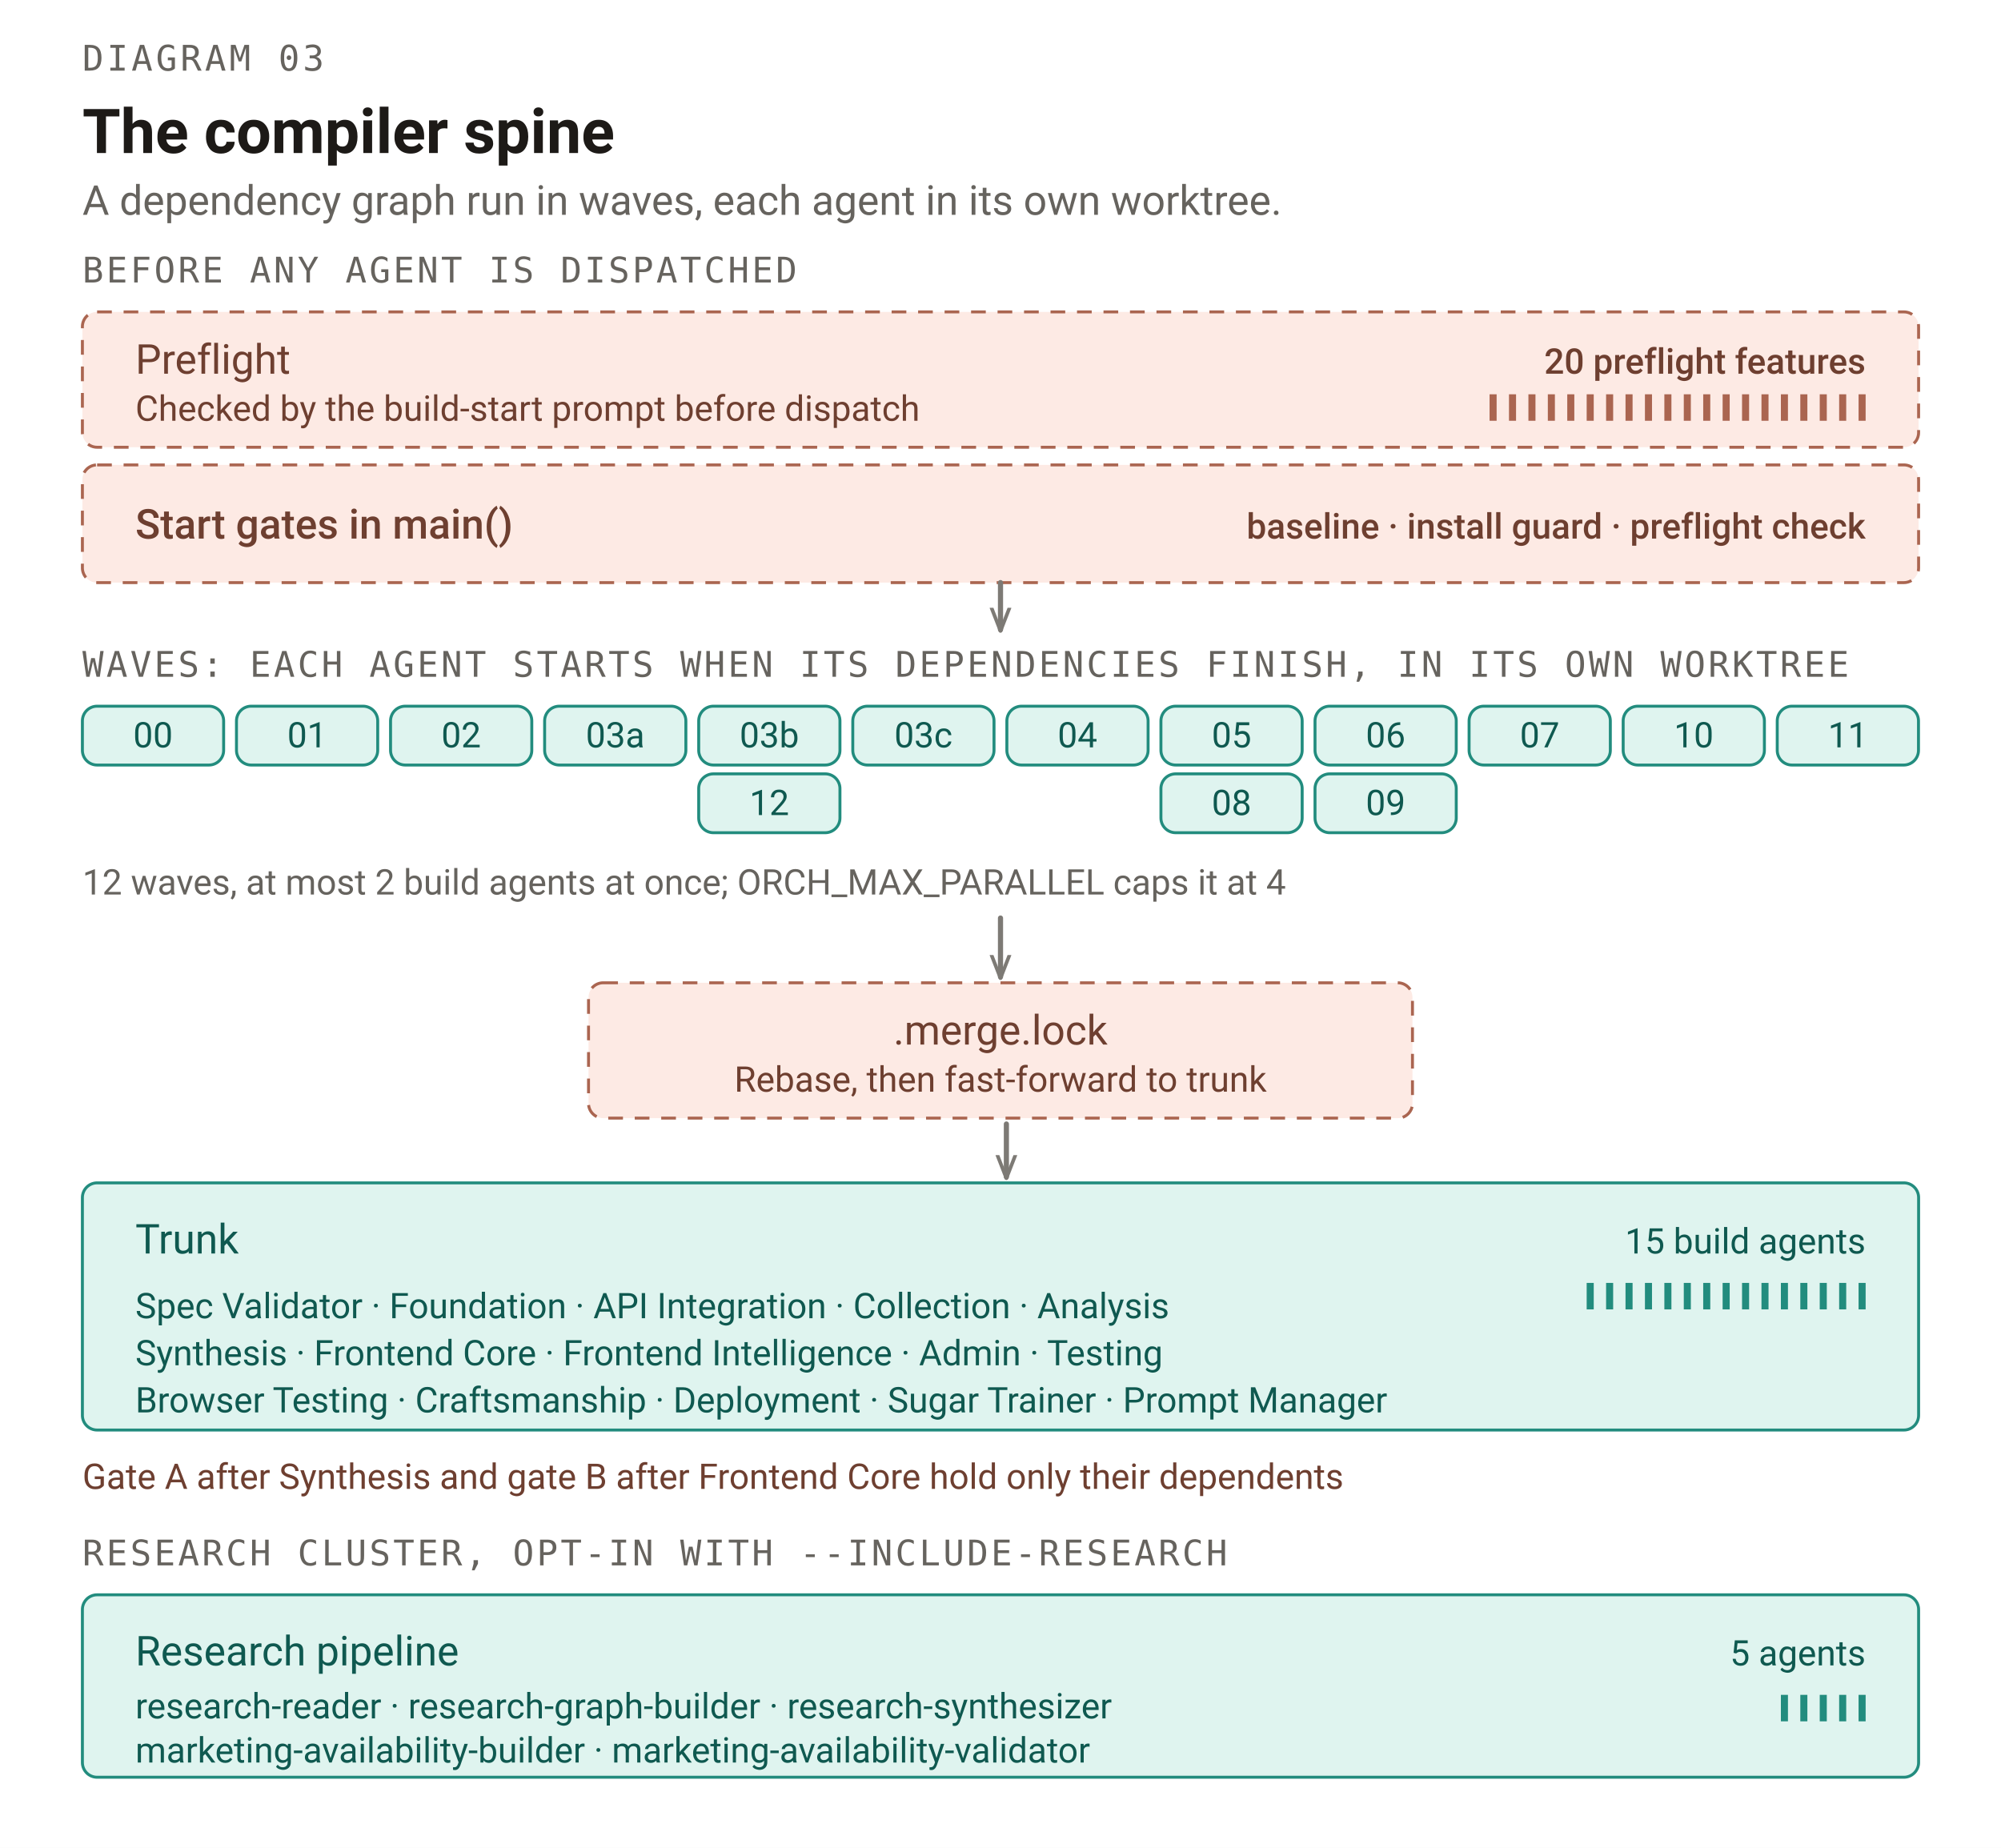
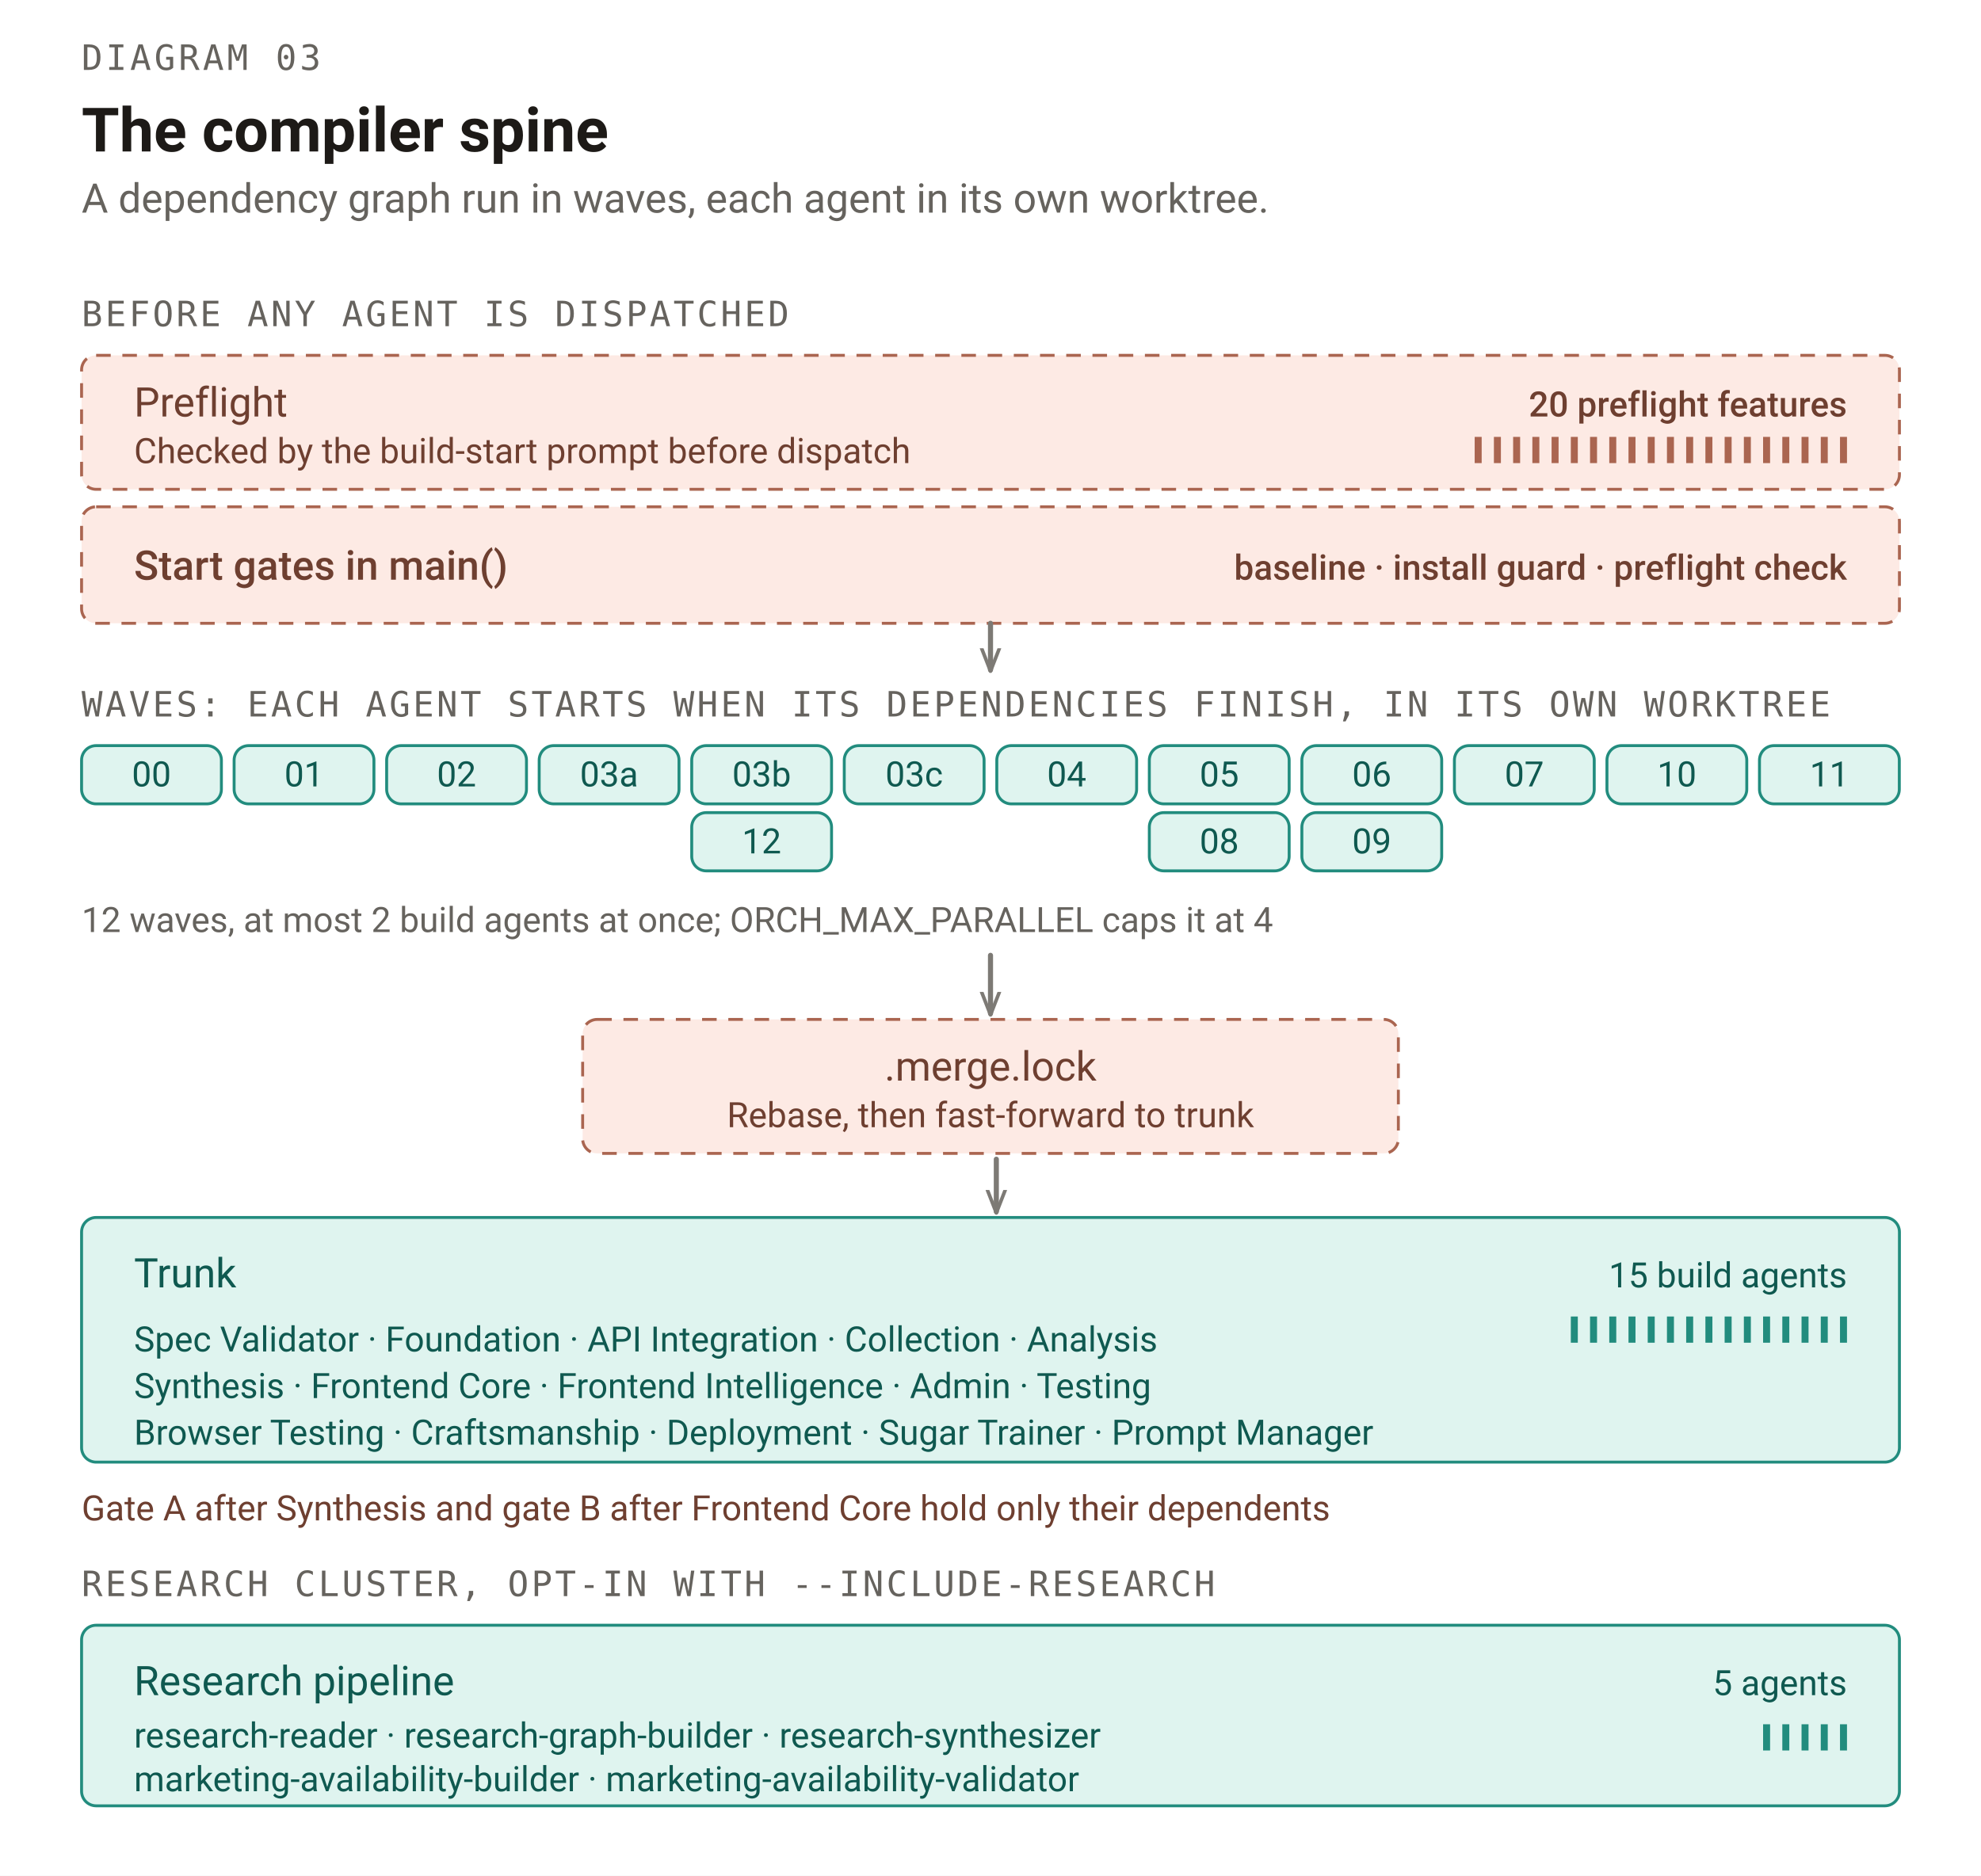
- <svg xmlns="http://www.w3.org/2000/svg" viewBox="0 0 680 628" width="100%" role="img" aria-label="The compiler spine. A dependency graph run in waves, each agent in its own worktree.">
+ <svg xmlns="http://www.w3.org/2000/svg" viewBox="0 0 680 644" width="100%" role="img" aria-label="The compiler spine. A dependency graph run in waves, each agent in its own worktree.">
  <style>text{font-family:system-ui,-apple-system,'Segoe UI',Roboto,'Helvetica Neue',sans-serif}text.mono{font-family:ui-monospace,'SFMono-Regular','Cascadia Mono','Segoe UI Mono','DejaVu Sans Mono','Liberation Mono',monospace}.num{font-variant-numeric:tabular-nums}@media (prefers-color-scheme:dark){.teal-f{fill:#122925;stroke:#61c2b2}.teal-o{stroke:#61c2b2}.teal-t{fill:#bee8e0}.teal-m{fill:#61c2b2}.teal-h{stroke:#32a091}.purple-f{fill:#242232;stroke:#ada4e6}.purple-o{stroke:#ada4e6}.purple-t{fill:#dddafb}.purple-m{fill:#ada4e6}.purple-h{stroke:#8b81c5}.coral-f{fill:#311f19;stroke:#e39982}.coral-o{stroke:#e39982}.coral-t{fill:#fad5c9}.coral-m{fill:#e39982}.coral-h{stroke:#c0765f}.gray-f{fill:#262421;stroke:#b1ada8}.gray-o{stroke:#b1ada8}.gray-t{fill:#e1ddd8}.gray-m{fill:#b1ada8}.gray-h{stroke:#8f8b87}.surface{fill:#0d0b08}.ink{fill:#ebe7e2}.mute{fill:#dbd7d2}.rule{stroke:#5b5753}}[data-theme=dark] .teal-f{fill:#122925;stroke:#61c2b2}[data-theme=dark] .teal-o{stroke:#61c2b2}[data-theme=dark] .teal-t{fill:#bee8e0}[data-theme=dark] .teal-m{fill:#61c2b2}[data-theme=dark] .teal-h{stroke:#32a091}[data-theme=dark] .purple-f{fill:#242232;stroke:#ada4e6}[data-theme=dark] .purple-o{stroke:#ada4e6}[data-theme=dark] .purple-t{fill:#dddafb}[data-theme=dark] .purple-m{fill:#ada4e6}[data-theme=dark] .purple-h{stroke:#8b81c5}[data-theme=dark] .coral-f{fill:#311f19;stroke:#e39982}[data-theme=dark] .coral-o{stroke:#e39982}[data-theme=dark] .coral-t{fill:#fad5c9}[data-theme=dark] .coral-m{fill:#e39982}[data-theme=dark] .coral-h{stroke:#c0765f}[data-theme=dark] .gray-f{fill:#262421;stroke:#b1ada8}[data-theme=dark] .gray-o{stroke:#b1ada8}[data-theme=dark] .gray-t{fill:#e1ddd8}[data-theme=dark] .gray-m{fill:#b1ada8}[data-theme=dark] .gray-h{stroke:#8f8b87}[data-theme=dark] .surface{fill:#0d0b08}[data-theme=dark] .ink{fill:#ebe7e2}[data-theme=dark] .mute{fill:#dbd7d2}[data-theme=dark] .rule{stroke:#5b5753}[data-theme=light] .teal-f{fill:#dff4ef;stroke:#228c7e}[data-theme=light] .teal-o{stroke:#228c7e}[data-theme=light] .teal-t{fill:#0f5950}[data-theme=light] .teal-m{fill:#228c7e}[data-theme=light] .teal-h{stroke:#32a091}[data-theme=light] .purple-f{fill:#eeecfd;stroke:#7a70af}[data-theme=light] .purple-o{stroke:#7a70af}[data-theme=light] .purple-t{fill:#4d4671}[data-theme=light] .purple-m{fill:#7a70af}[data-theme=light] .purple-h{stroke:#8b81c5}[data-theme=light] .coral-f{fill:#fdeae4;stroke:#aa6550}[data-theme=light] .coral-o{stroke:#aa6550}[data-theme=light] .coral-t{fill:#6e3f30}[data-theme=light] .coral-m{fill:#aa6550}[data-theme=light] .coral-h{stroke:#c0765f}[data-theme=light] .gray-f{fill:#f2eee9;stroke:#7d7a75}[data-theme=light] .gray-o{stroke:#7d7a75}[data-theme=light] .gray-t{fill:#504c48}[data-theme=light] .gray-m{fill:#7d7a75}[data-theme=light] .gray-h{stroke:#8f8b87}[data-theme=light] .surface{fill:#ffffff}[data-theme=light] .ink{fill:#1d1a17}[data-theme=light] .mute{fill:#66635e}[data-theme=light] .rule{stroke:#c1bdb8}</style>
  <defs>
    <marker id="ar-teal" viewBox="0 0 10 10" refX="8.5" refY="5" markerWidth="5" markerHeight="5" orient="auto-start-reverse">
      <path d="M0,1.5 L9,5 L0,8.5" fill="none" stroke="#228c7e" stroke-width="1.4" stroke-linecap="round" stroke-linejoin="round" class="teal-o" />
    </marker>
    <marker id="ar-purple" viewBox="0 0 10 10" refX="8.5" refY="5" markerWidth="5" markerHeight="5" orient="auto-start-reverse">
      <path d="M0,1.5 L9,5 L0,8.5" fill="none" stroke="#7a70af" stroke-width="1.4" stroke-linecap="round" stroke-linejoin="round" class="purple-o" />
    </marker>
    <marker id="ar-coral" viewBox="0 0 10 10" refX="8.5" refY="5" markerWidth="5" markerHeight="5" orient="auto-start-reverse">
      <path d="M0,1.5 L9,5 L0,8.5" fill="none" stroke="#aa6550" stroke-width="1.4" stroke-linecap="round" stroke-linejoin="round" class="coral-o" />
    </marker>
    <marker id="ar-gray" viewBox="0 0 10 10" refX="8.5" refY="5" markerWidth="5" markerHeight="5" orient="auto-start-reverse">
      <path d="M0,1.5 L9,5 L0,8.5" fill="none" stroke="#7d7a75" stroke-width="1.4" stroke-linecap="round" stroke-linejoin="round" class="gray-o" />
    </marker>
  </defs>
-   <rect x="0" y="0" width="680" height="628" fill="#ffffff" class="surface" />
+   <rect x="0" y="0" width="680" height="644" fill="#ffffff" class="surface" />
  <text x="28" y="24" font-size="12" fill="#66635e" letter-spacing="1.1" class="mute mono">DIAGRAM 03</text>
  <text x="28" y="52" font-size="21" fill="#1d1a17" font-weight="600" class="ink">The compiler spine</text>
  <text x="28" y="73" font-size="14" fill="#66635e" class="mute">A dependency graph run in waves, each agent in its own worktree.</text>
-   <text x="28" y="96" font-size="12" fill="#66635e" font-weight="500" letter-spacing="0.9" class="mute mono">BEFORE ANY AGENT IS DISPATCHED</text>
-   <rect x="28" y="106" width="624" height="46" rx="5" fill="#fdeae4" stroke="#aa6550" stroke-width="1.0" stroke-dasharray="5 4" class="coral-f" />
-   <text x="46" y="127" font-size="14" fill="#6e3f30" class="coral-t">Preflight</text>
-   <text x="46" y="143" font-size="12" fill="#6e3f30" class="coral-t">Checked by the build-start prompt before dispatch</text>
-   <text x="634" y="127" font-size="12" fill="#6e3f30" text-anchor="end" font-weight="500" class="coral-t">20 preflight features</text>
-   <rect x="506.2" y="134" width="2.4" height="9" rx="0" fill="#aa6550" class="coral-m" />
-   <rect x="512.8" y="134" width="2.4" height="9" rx="0" fill="#aa6550" class="coral-m" />
-   <rect x="519.4" y="134" width="2.4" height="9" rx="0" fill="#aa6550" class="coral-m" />
-   <rect x="526.0" y="134" width="2.4" height="9" rx="0" fill="#aa6550" class="coral-m" />
-   <rect x="532.6" y="134" width="2.4" height="9" rx="0" fill="#aa6550" class="coral-m" />
-   <rect x="539.2" y="134" width="2.4" height="9" rx="0" fill="#aa6550" class="coral-m" />
-   <rect x="545.8" y="134" width="2.4" height="9" rx="0" fill="#aa6550" class="coral-m" />
-   <rect x="552.4" y="134" width="2.4" height="9" rx="0" fill="#aa6550" class="coral-m" />
-   <rect x="559.0" y="134" width="2.4" height="9" rx="0" fill="#aa6550" class="coral-m" />
-   <rect x="565.6" y="134" width="2.4" height="9" rx="0" fill="#aa6550" class="coral-m" />
-   <rect x="572.2" y="134" width="2.4" height="9" rx="0" fill="#aa6550" class="coral-m" />
-   <rect x="578.8" y="134" width="2.4" height="9" rx="0" fill="#aa6550" class="coral-m" />
-   <rect x="585.4" y="134" width="2.4" height="9" rx="0" fill="#aa6550" class="coral-m" />
-   <rect x="592.0" y="134" width="2.4" height="9" rx="0" fill="#aa6550" class="coral-m" />
-   <rect x="598.6" y="134" width="2.4" height="9" rx="0" fill="#aa6550" class="coral-m" />
-   <rect x="605.2" y="134" width="2.4" height="9" rx="0" fill="#aa6550" class="coral-m" />
-   <rect x="611.8" y="134" width="2.4" height="9" rx="0" fill="#aa6550" class="coral-m" />
-   <rect x="618.4" y="134" width="2.4" height="9" rx="0" fill="#aa6550" class="coral-m" />
-   <rect x="625.0" y="134" width="2.4" height="9" rx="0" fill="#aa6550" class="coral-m" />
-   <rect x="631.6" y="134" width="2.4" height="9" rx="0" fill="#aa6550" class="coral-m" />
-   <rect x="28" y="158" width="624" height="40" rx="5" fill="#fdeae4" stroke="#aa6550" stroke-width="1.0" stroke-dasharray="5 4" class="coral-f" />
-   <text x="46" y="183.04" font-size="14" fill="#6e3f30" font-weight="500" class="coral-t">Start gates in main()</text>
-   <text x="634" y="183.04" font-size="12" fill="#6e3f30" text-anchor="end" font-weight="500" class="coral-t">baseline · install guard · preflight check</text>
-   <line x1="340" y1="198" x2="340" y2="214" stroke="#7d7a75" stroke-width="1.75" stroke-linecap="round" marker-end="url(#ar-gray)" class="gray-o" />
-   <text x="28" y="230" font-size="12" fill="#66635e" font-weight="500" letter-spacing="0.9" class="mute mono">WAVES: EACH AGENT STARTS WHEN ITS DEPENDENCIES FINISH, IN ITS OWN WORKTREE</text>
-   <rect x="28.0" y="240" width="48" height="20" rx="5" fill="#dff4ef" stroke="#228c7e" stroke-width="1.0" class="teal-f" />
-   <text x="52.0" y="254" font-size="12" fill="#0f5950" text-anchor="middle" class="teal-t">00</text>
-   <rect x="80.36" y="240" width="48" height="20" rx="5" fill="#dff4ef" stroke="#228c7e" stroke-width="1.0" class="teal-f" />
-   <text x="104.36" y="254" font-size="12" fill="#0f5950" text-anchor="middle" class="teal-t">01</text>
-   <rect x="132.72" y="240" width="48" height="20" rx="5" fill="#dff4ef" stroke="#228c7e" stroke-width="1.0" class="teal-f" />
-   <text x="156.72" y="254" font-size="12" fill="#0f5950" text-anchor="middle" class="teal-t">02</text>
-   <rect x="185.08" y="240" width="48" height="20" rx="5" fill="#dff4ef" stroke="#228c7e" stroke-width="1.0" class="teal-f" />
-   <text x="209.08" y="254" font-size="12" fill="#0f5950" text-anchor="middle" class="teal-t">03a</text>
-   <rect x="237.44" y="240" width="48" height="20" rx="5" fill="#dff4ef" stroke="#228c7e" stroke-width="1.0" class="teal-f" />
-   <text x="261.44" y="254" font-size="12" fill="#0f5950" text-anchor="middle" class="teal-t">03b</text>
-   <rect x="237.44" y="263" width="48" height="20" rx="5" fill="#dff4ef" stroke="#228c7e" stroke-width="1.0" class="teal-f" />
-   <text x="261.44" y="277" font-size="12" fill="#0f5950" text-anchor="middle" class="teal-t">12</text>
-   <rect x="289.8" y="240" width="48" height="20" rx="5" fill="#dff4ef" stroke="#228c7e" stroke-width="1.0" class="teal-f" />
-   <text x="313.8" y="254" font-size="12" fill="#0f5950" text-anchor="middle" class="teal-t">03c</text>
-   <rect x="342.16" y="240" width="48" height="20" rx="5" fill="#dff4ef" stroke="#228c7e" stroke-width="1.0" class="teal-f" />
-   <text x="366.16" y="254" font-size="12" fill="#0f5950" text-anchor="middle" class="teal-t">04</text>
-   <rect x="394.52" y="240" width="48" height="20" rx="5" fill="#dff4ef" stroke="#228c7e" stroke-width="1.0" class="teal-f" />
-   <text x="418.52" y="254" font-size="12" fill="#0f5950" text-anchor="middle" class="teal-t">05</text>
-   <rect x="394.52" y="263" width="48" height="20" rx="5" fill="#dff4ef" stroke="#228c7e" stroke-width="1.0" class="teal-f" />
-   <text x="418.52" y="277" font-size="12" fill="#0f5950" text-anchor="middle" class="teal-t">08</text>
-   <rect x="446.88" y="240" width="48" height="20" rx="5" fill="#dff4ef" stroke="#228c7e" stroke-width="1.0" class="teal-f" />
-   <text x="470.88" y="254" font-size="12" fill="#0f5950" text-anchor="middle" class="teal-t">06</text>
-   <rect x="446.88" y="263" width="48" height="20" rx="5" fill="#dff4ef" stroke="#228c7e" stroke-width="1.0" class="teal-f" />
-   <text x="470.88" y="277" font-size="12" fill="#0f5950" text-anchor="middle" class="teal-t">09</text>
-   <rect x="499.24" y="240" width="48" height="20" rx="5" fill="#dff4ef" stroke="#228c7e" stroke-width="1.0" class="teal-f" />
-   <text x="523.24" y="254" font-size="12" fill="#0f5950" text-anchor="middle" class="teal-t">07</text>
-   <rect x="551.6" y="240" width="48" height="20" rx="5" fill="#dff4ef" stroke="#228c7e" stroke-width="1.0" class="teal-f" />
-   <text x="575.6" y="254" font-size="12" fill="#0f5950" text-anchor="middle" class="teal-t">10</text>
-   <rect x="603.96" y="240" width="48" height="20" rx="5" fill="#dff4ef" stroke="#228c7e" stroke-width="1.0" class="teal-f" />
-   <text x="627.96" y="254" font-size="12" fill="#0f5950" text-anchor="middle" class="teal-t">11</text>
-   <text x="28" y="304" font-size="12" fill="#66635e" class="mute">12 waves, at most 2 build agents at once; ORCH_MAX_PARALLEL caps it at 4</text>
-   <line x1="340" y1="312" x2="340" y2="332" stroke="#7d7a75" stroke-width="1.75" stroke-linecap="round" marker-end="url(#ar-gray)" class="gray-o" />
-   <rect x="200" y="334" width="280" height="46" rx="5" fill="#fdeae4" stroke="#aa6550" stroke-width="1.0" stroke-dasharray="5 4" class="coral-f" />
-   <text x="340" y="355" font-size="14" fill="#6e3f30" text-anchor="middle" class="coral-t">.merge.lock</text>
-   <text x="340" y="371" font-size="12" fill="#6e3f30" text-anchor="middle" class="coral-t">Rebase, then fast-forward to trunk</text>
-   <line x1="342" y1="382" x2="342" y2="400" stroke="#7d7a75" stroke-width="1.75" stroke-linecap="round" marker-end="url(#ar-gray)" class="gray-o" />
-   <rect x="28" y="402" width="624" height="84" rx="5" fill="#dff4ef" stroke="#228c7e" stroke-width="1.0" class="teal-f" />
-   <text x="46" y="426" font-size="14" fill="#0f5950" class="teal-t">Trunk</text>
-   <text x="634" y="426" font-size="12" fill="#0f5950" text-anchor="end" class="teal-t">15 build agents</text>
-   <rect x="539.2" y="436" width="2.4" height="9" rx="0" fill="#228c7e" class="teal-m" />
-   <rect x="545.8" y="436" width="2.4" height="9" rx="0" fill="#228c7e" class="teal-m" />
-   <rect x="552.4" y="436" width="2.4" height="9" rx="0" fill="#228c7e" class="teal-m" />
-   <rect x="559.0" y="436" width="2.4" height="9" rx="0" fill="#228c7e" class="teal-m" />
-   <rect x="565.6" y="436" width="2.4" height="9" rx="0" fill="#228c7e" class="teal-m" />
-   <rect x="572.2" y="436" width="2.4" height="9" rx="0" fill="#228c7e" class="teal-m" />
-   <rect x="578.8" y="436" width="2.4" height="9" rx="0" fill="#228c7e" class="teal-m" />
-   <rect x="585.4" y="436" width="2.4" height="9" rx="0" fill="#228c7e" class="teal-m" />
-   <rect x="592.0" y="436" width="2.4" height="9" rx="0" fill="#228c7e" class="teal-m" />
-   <rect x="598.6" y="436" width="2.4" height="9" rx="0" fill="#228c7e" class="teal-m" />
-   <rect x="605.2" y="436" width="2.4" height="9" rx="0" fill="#228c7e" class="teal-m" />
-   <rect x="611.8" y="436" width="2.4" height="9" rx="0" fill="#228c7e" class="teal-m" />
-   <rect x="618.4" y="436" width="2.4" height="9" rx="0" fill="#228c7e" class="teal-m" />
-   <rect x="625.0" y="436" width="2.4" height="9" rx="0" fill="#228c7e" class="teal-m" />
-   <rect x="631.6" y="436" width="2.4" height="9" rx="0" fill="#228c7e" class="teal-m" />
-   <text x="46" y="448" font-size="12" fill="#0f5950" class="teal-t">Spec Validator · Foundation · API Integration · Collection · Analysis</text>
-   <text x="46" y="464" font-size="12" fill="#0f5950" class="teal-t">Synthesis · Frontend Core · Frontend Intelligence · Admin · Testing</text>
-   <text x="46" y="480" font-size="12" fill="#0f5950" class="teal-t">Browser Testing · Craftsmanship · Deployment · Sugar Trainer · Prompt Manager</text>
-   <text x="28" y="506" font-size="12" fill="#6e3f30" class="coral-t">Gate A after Synthesis and gate B after Frontend Core hold only their dependents</text>
-   <text x="28" y="532" font-size="12" fill="#66635e" font-weight="500" letter-spacing="0.9" class="mute mono">RESEARCH CLUSTER, OPT-IN WITH --INCLUDE-RESEARCH</text>
-   <rect x="28" y="542" width="624" height="62" rx="5" fill="#dff4ef" stroke="#228c7e" stroke-width="1.0" class="teal-f" />
-   <text x="46" y="566" font-size="14" fill="#0f5950" class="teal-t">Research pipeline</text>
-   <text x="634" y="566" font-size="12" fill="#0f5950" text-anchor="end" class="teal-t">5 agents</text>
-   <rect x="605.2" y="576" width="2.4" height="9" rx="0" fill="#228c7e" class="teal-m" />
-   <rect x="611.8" y="576" width="2.4" height="9" rx="0" fill="#228c7e" class="teal-m" />
-   <rect x="618.4" y="576" width="2.4" height="9" rx="0" fill="#228c7e" class="teal-m" />
-   <rect x="625.0" y="576" width="2.4" height="9" rx="0" fill="#228c7e" class="teal-m" />
-   <rect x="631.6" y="576" width="2.4" height="9" rx="0" fill="#228c7e" class="teal-m" />
-   <text x="46" y="584" font-size="12" fill="#0f5950" class="teal-t">research-reader · research-graph-builder · research-synthesizer</text>
-   <text x="46" y="599" font-size="12" fill="#0f5950" class="teal-t">marketing-availability-builder · marketing-availability-validator</text>
+   <g transform="translate(0,16)">
+     <text x="28" y="96" font-size="12" fill="#66635e" font-weight="500" letter-spacing="0.9" class="mute mono">BEFORE ANY AGENT IS DISPATCHED</text>
+     <rect x="28" y="106" width="624" height="46" rx="5" fill="#fdeae4" stroke="#aa6550" stroke-width="1.0" stroke-dasharray="5 4" class="coral-f" />
+     <text x="46" y="127" font-size="14" fill="#6e3f30" class="coral-t">Preflight</text>
+     <text x="46" y="143" font-size="12" fill="#6e3f30" class="coral-t">Checked by the build-start prompt before dispatch</text>
+     <text x="634" y="127" font-size="12" fill="#6e3f30" text-anchor="end" font-weight="500" class="coral-t">20 preflight features</text>
+     <rect x="506.2" y="134" width="2.4" height="9" rx="0" fill="#aa6550" class="coral-m" />
+     <rect x="512.8" y="134" width="2.4" height="9" rx="0" fill="#aa6550" class="coral-m" />
+     <rect x="519.4" y="134" width="2.4" height="9" rx="0" fill="#aa6550" class="coral-m" />
+     <rect x="526.0" y="134" width="2.4" height="9" rx="0" fill="#aa6550" class="coral-m" />
+     <rect x="532.6" y="134" width="2.4" height="9" rx="0" fill="#aa6550" class="coral-m" />
+     <rect x="539.2" y="134" width="2.4" height="9" rx="0" fill="#aa6550" class="coral-m" />
+     <rect x="545.8" y="134" width="2.4" height="9" rx="0" fill="#aa6550" class="coral-m" />
+     <rect x="552.4" y="134" width="2.4" height="9" rx="0" fill="#aa6550" class="coral-m" />
+     <rect x="559.0" y="134" width="2.4" height="9" rx="0" fill="#aa6550" class="coral-m" />
+     <rect x="565.6" y="134" width="2.4" height="9" rx="0" fill="#aa6550" class="coral-m" />
+     <rect x="572.2" y="134" width="2.4" height="9" rx="0" fill="#aa6550" class="coral-m" />
+     <rect x="578.8" y="134" width="2.4" height="9" rx="0" fill="#aa6550" class="coral-m" />
+     <rect x="585.4" y="134" width="2.4" height="9" rx="0" fill="#aa6550" class="coral-m" />
+     <rect x="592.0" y="134" width="2.4" height="9" rx="0" fill="#aa6550" class="coral-m" />
+     <rect x="598.6" y="134" width="2.4" height="9" rx="0" fill="#aa6550" class="coral-m" />
+     <rect x="605.2" y="134" width="2.4" height="9" rx="0" fill="#aa6550" class="coral-m" />
+     <rect x="611.8" y="134" width="2.4" height="9" rx="0" fill="#aa6550" class="coral-m" />
+     <rect x="618.4" y="134" width="2.4" height="9" rx="0" fill="#aa6550" class="coral-m" />
+     <rect x="625.0" y="134" width="2.4" height="9" rx="0" fill="#aa6550" class="coral-m" />
+     <rect x="631.6" y="134" width="2.4" height="9" rx="0" fill="#aa6550" class="coral-m" />
+     <rect x="28" y="158" width="624" height="40" rx="5" fill="#fdeae4" stroke="#aa6550" stroke-width="1.0" stroke-dasharray="5 4" class="coral-f" />
+     <text x="46" y="183.04" font-size="14" fill="#6e3f30" font-weight="500" class="coral-t">Start gates in main()</text>
+     <text x="634" y="183.04" font-size="12" fill="#6e3f30" text-anchor="end" font-weight="500" class="coral-t">baseline · install guard · preflight check</text>
+     <line x1="340" y1="198" x2="340" y2="214" stroke="#7d7a75" stroke-width="1.75" stroke-linecap="round" marker-end="url(#ar-gray)" class="gray-o" />
+     <text x="28" y="230" font-size="12" fill="#66635e" font-weight="500" letter-spacing="0.9" class="mute mono">WAVES: EACH AGENT STARTS WHEN ITS DEPENDENCIES FINISH, IN ITS OWN WORKTREE</text>
+     <rect x="28.0" y="240" width="48" height="20" rx="5" fill="#dff4ef" stroke="#228c7e" stroke-width="1.0" class="teal-f" />
+     <text x="52.0" y="254" font-size="12" fill="#0f5950" text-anchor="middle" class="teal-t">00</text>
+     <rect x="80.36" y="240" width="48" height="20" rx="5" fill="#dff4ef" stroke="#228c7e" stroke-width="1.0" class="teal-f" />
+     <text x="104.36" y="254" font-size="12" fill="#0f5950" text-anchor="middle" class="teal-t">01</text>
+     <rect x="132.72" y="240" width="48" height="20" rx="5" fill="#dff4ef" stroke="#228c7e" stroke-width="1.0" class="teal-f" />
+     <text x="156.72" y="254" font-size="12" fill="#0f5950" text-anchor="middle" class="teal-t">02</text>
+     <rect x="185.08" y="240" width="48" height="20" rx="5" fill="#dff4ef" stroke="#228c7e" stroke-width="1.0" class="teal-f" />
+     <text x="209.08" y="254" font-size="12" fill="#0f5950" text-anchor="middle" class="teal-t">03a</text>
+     <rect x="237.44" y="240" width="48" height="20" rx="5" fill="#dff4ef" stroke="#228c7e" stroke-width="1.0" class="teal-f" />
+     <text x="261.44" y="254" font-size="12" fill="#0f5950" text-anchor="middle" class="teal-t">03b</text>
+     <rect x="237.44" y="263" width="48" height="20" rx="5" fill="#dff4ef" stroke="#228c7e" stroke-width="1.0" class="teal-f" />
+     <text x="261.44" y="277" font-size="12" fill="#0f5950" text-anchor="middle" class="teal-t">12</text>
+     <rect x="289.8" y="240" width="48" height="20" rx="5" fill="#dff4ef" stroke="#228c7e" stroke-width="1.0" class="teal-f" />
+     <text x="313.8" y="254" font-size="12" fill="#0f5950" text-anchor="middle" class="teal-t">03c</text>
+     <rect x="342.16" y="240" width="48" height="20" rx="5" fill="#dff4ef" stroke="#228c7e" stroke-width="1.0" class="teal-f" />
+     <text x="366.16" y="254" font-size="12" fill="#0f5950" text-anchor="middle" class="teal-t">04</text>
+     <rect x="394.52" y="240" width="48" height="20" rx="5" fill="#dff4ef" stroke="#228c7e" stroke-width="1.0" class="teal-f" />
+     <text x="418.52" y="254" font-size="12" fill="#0f5950" text-anchor="middle" class="teal-t">05</text>
+     <rect x="394.52" y="263" width="48" height="20" rx="5" fill="#dff4ef" stroke="#228c7e" stroke-width="1.0" class="teal-f" />
+     <text x="418.52" y="277" font-size="12" fill="#0f5950" text-anchor="middle" class="teal-t">08</text>
+     <rect x="446.88" y="240" width="48" height="20" rx="5" fill="#dff4ef" stroke="#228c7e" stroke-width="1.0" class="teal-f" />
+     <text x="470.88" y="254" font-size="12" fill="#0f5950" text-anchor="middle" class="teal-t">06</text>
+     <rect x="446.88" y="263" width="48" height="20" rx="5" fill="#dff4ef" stroke="#228c7e" stroke-width="1.0" class="teal-f" />
+     <text x="470.88" y="277" font-size="12" fill="#0f5950" text-anchor="middle" class="teal-t">09</text>
+     <rect x="499.24" y="240" width="48" height="20" rx="5" fill="#dff4ef" stroke="#228c7e" stroke-width="1.0" class="teal-f" />
+     <text x="523.24" y="254" font-size="12" fill="#0f5950" text-anchor="middle" class="teal-t">07</text>
+     <rect x="551.6" y="240" width="48" height="20" rx="5" fill="#dff4ef" stroke="#228c7e" stroke-width="1.0" class="teal-f" />
+     <text x="575.6" y="254" font-size="12" fill="#0f5950" text-anchor="middle" class="teal-t">10</text>
+     <rect x="603.96" y="240" width="48" height="20" rx="5" fill="#dff4ef" stroke="#228c7e" stroke-width="1.0" class="teal-f" />
+     <text x="627.96" y="254" font-size="12" fill="#0f5950" text-anchor="middle" class="teal-t">11</text>
+     <text x="28" y="304" font-size="12" fill="#66635e" class="mute">12 waves, at most 2 build agents at once; ORCH_MAX_PARALLEL caps it at 4</text>
+     <line x1="340" y1="312" x2="340" y2="332" stroke="#7d7a75" stroke-width="1.75" stroke-linecap="round" marker-end="url(#ar-gray)" class="gray-o" />
+     <rect x="200" y="334" width="280" height="46" rx="5" fill="#fdeae4" stroke="#aa6550" stroke-width="1.0" stroke-dasharray="5 4" class="coral-f" />
+     <text x="340" y="355" font-size="14" fill="#6e3f30" text-anchor="middle" class="coral-t">.merge.lock</text>
+     <text x="340" y="371" font-size="12" fill="#6e3f30" text-anchor="middle" class="coral-t">Rebase, then fast-forward to trunk</text>
+     <line x1="342" y1="382" x2="342" y2="400" stroke="#7d7a75" stroke-width="1.75" stroke-linecap="round" marker-end="url(#ar-gray)" class="gray-o" />
+     <rect x="28" y="402" width="624" height="84" rx="5" fill="#dff4ef" stroke="#228c7e" stroke-width="1.0" class="teal-f" />
+     <text x="46" y="426" font-size="14" fill="#0f5950" class="teal-t">Trunk</text>
+     <text x="634" y="426" font-size="12" fill="#0f5950" text-anchor="end" class="teal-t">15 build agents</text>
+     <rect x="539.2" y="436" width="2.4" height="9" rx="0" fill="#228c7e" class="teal-m" />
+     <rect x="545.8" y="436" width="2.4" height="9" rx="0" fill="#228c7e" class="teal-m" />
+     <rect x="552.4" y="436" width="2.4" height="9" rx="0" fill="#228c7e" class="teal-m" />
+     <rect x="559.0" y="436" width="2.4" height="9" rx="0" fill="#228c7e" class="teal-m" />
+     <rect x="565.6" y="436" width="2.4" height="9" rx="0" fill="#228c7e" class="teal-m" />
+     <rect x="572.2" y="436" width="2.4" height="9" rx="0" fill="#228c7e" class="teal-m" />
+     <rect x="578.8" y="436" width="2.4" height="9" rx="0" fill="#228c7e" class="teal-m" />
+     <rect x="585.4" y="436" width="2.4" height="9" rx="0" fill="#228c7e" class="teal-m" />
+     <rect x="592.0" y="436" width="2.4" height="9" rx="0" fill="#228c7e" class="teal-m" />
+     <rect x="598.6" y="436" width="2.4" height="9" rx="0" fill="#228c7e" class="teal-m" />
+     <rect x="605.2" y="436" width="2.4" height="9" rx="0" fill="#228c7e" class="teal-m" />
+     <rect x="611.8" y="436" width="2.4" height="9" rx="0" fill="#228c7e" class="teal-m" />
+     <rect x="618.4" y="436" width="2.4" height="9" rx="0" fill="#228c7e" class="teal-m" />
+     <rect x="625.0" y="436" width="2.4" height="9" rx="0" fill="#228c7e" class="teal-m" />
+     <rect x="631.6" y="436" width="2.4" height="9" rx="0" fill="#228c7e" class="teal-m" />
+     <text x="46" y="448" font-size="12" fill="#0f5950" class="teal-t">Spec Validator · Foundation · API Integration · Collection · Analysis</text>
+     <text x="46" y="464" font-size="12" fill="#0f5950" class="teal-t">Synthesis · Frontend Core · Frontend Intelligence · Admin · Testing</text>
+     <text x="46" y="480" font-size="12" fill="#0f5950" class="teal-t">Browser Testing · Craftsmanship · Deployment · Sugar Trainer · Prompt Manager</text>
+     <text x="28" y="506" font-size="12" fill="#6e3f30" class="coral-t">Gate A after Synthesis and gate B after Frontend Core hold only their dependents</text>
+     <text x="28" y="532" font-size="12" fill="#66635e" font-weight="500" letter-spacing="0.9" class="mute mono">RESEARCH CLUSTER, OPT-IN WITH --INCLUDE-RESEARCH</text>
+     <rect x="28" y="542" width="624" height="62" rx="5" fill="#dff4ef" stroke="#228c7e" stroke-width="1.0" class="teal-f" />
+     <text x="46" y="566" font-size="14" fill="#0f5950" class="teal-t">Research pipeline</text>
+     <text x="634" y="566" font-size="12" fill="#0f5950" text-anchor="end" class="teal-t">5 agents</text>
+     <rect x="605.2" y="576" width="2.4" height="9" rx="0" fill="#228c7e" class="teal-m" />
+     <rect x="611.8" y="576" width="2.4" height="9" rx="0" fill="#228c7e" class="teal-m" />
+     <rect x="618.4" y="576" width="2.4" height="9" rx="0" fill="#228c7e" class="teal-m" />
+     <rect x="625.0" y="576" width="2.4" height="9" rx="0" fill="#228c7e" class="teal-m" />
+     <rect x="631.6" y="576" width="2.4" height="9" rx="0" fill="#228c7e" class="teal-m" />
+     <text x="46" y="584" font-size="12" fill="#0f5950" class="teal-t">research-reader · research-graph-builder · research-synthesizer</text>
+     <text x="46" y="599" font-size="12" fill="#0f5950" class="teal-t">marketing-availability-builder · marketing-availability-validator</text>
+   </g>
</svg>
